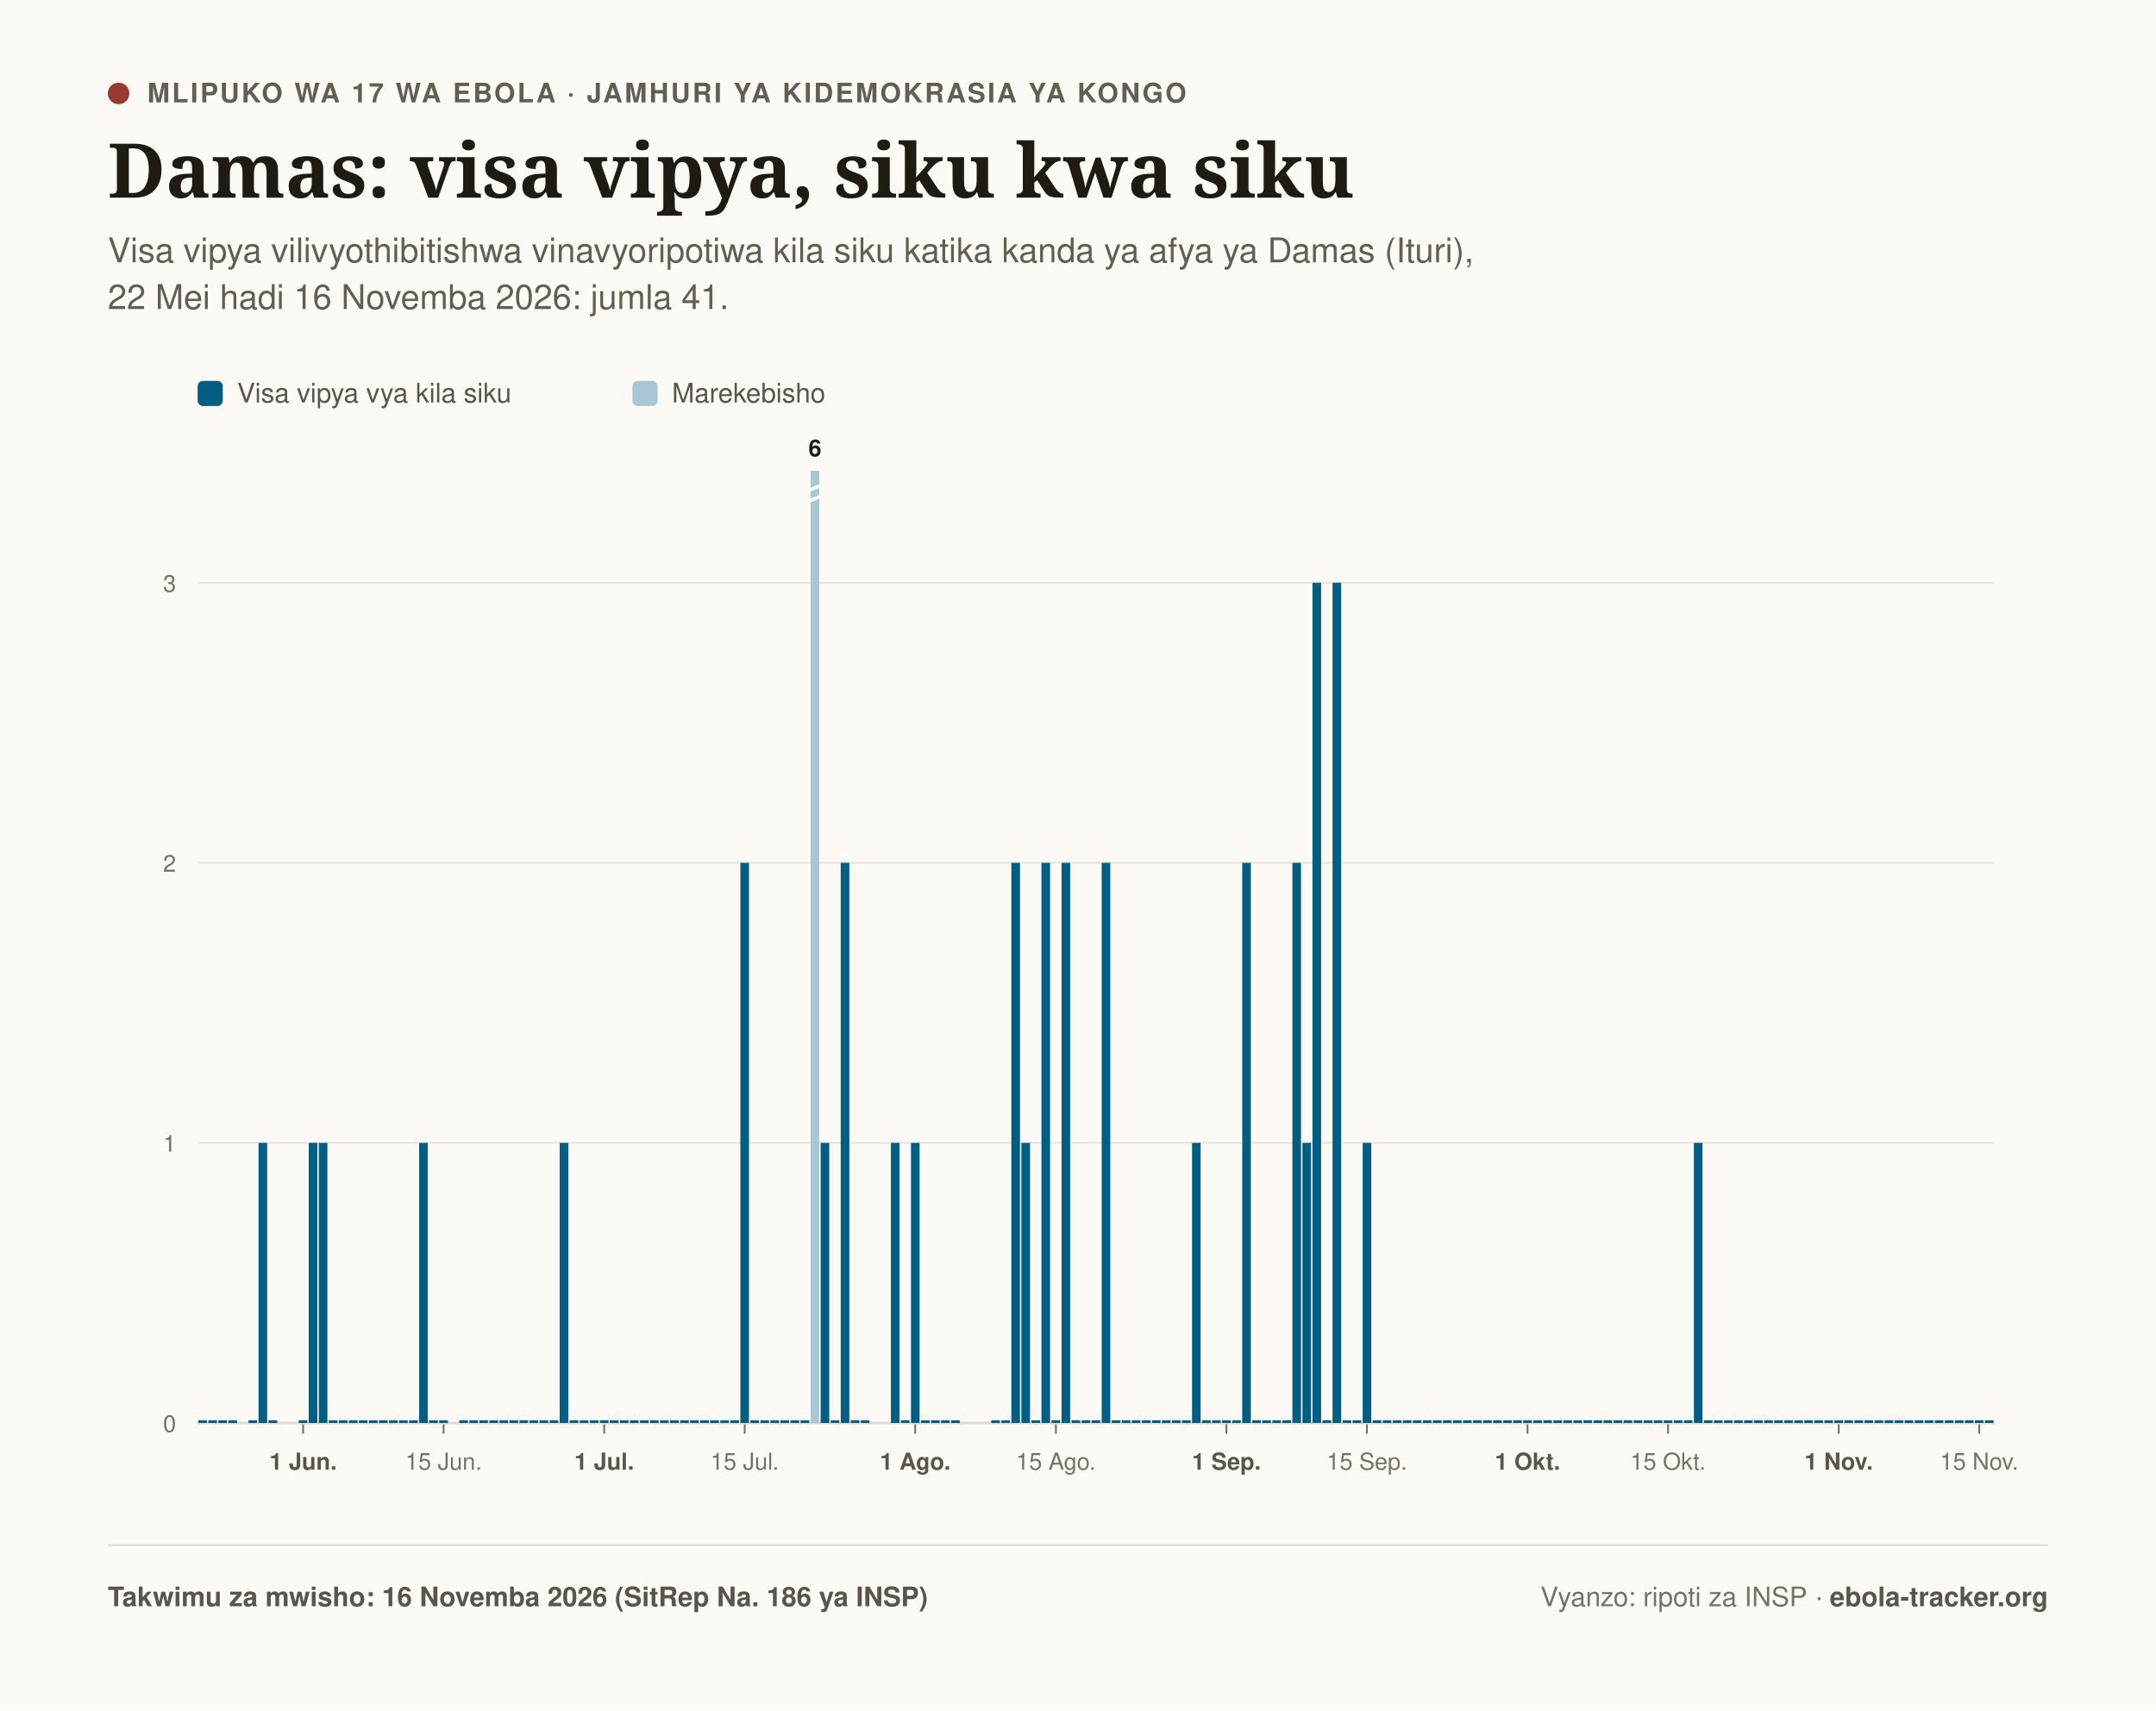
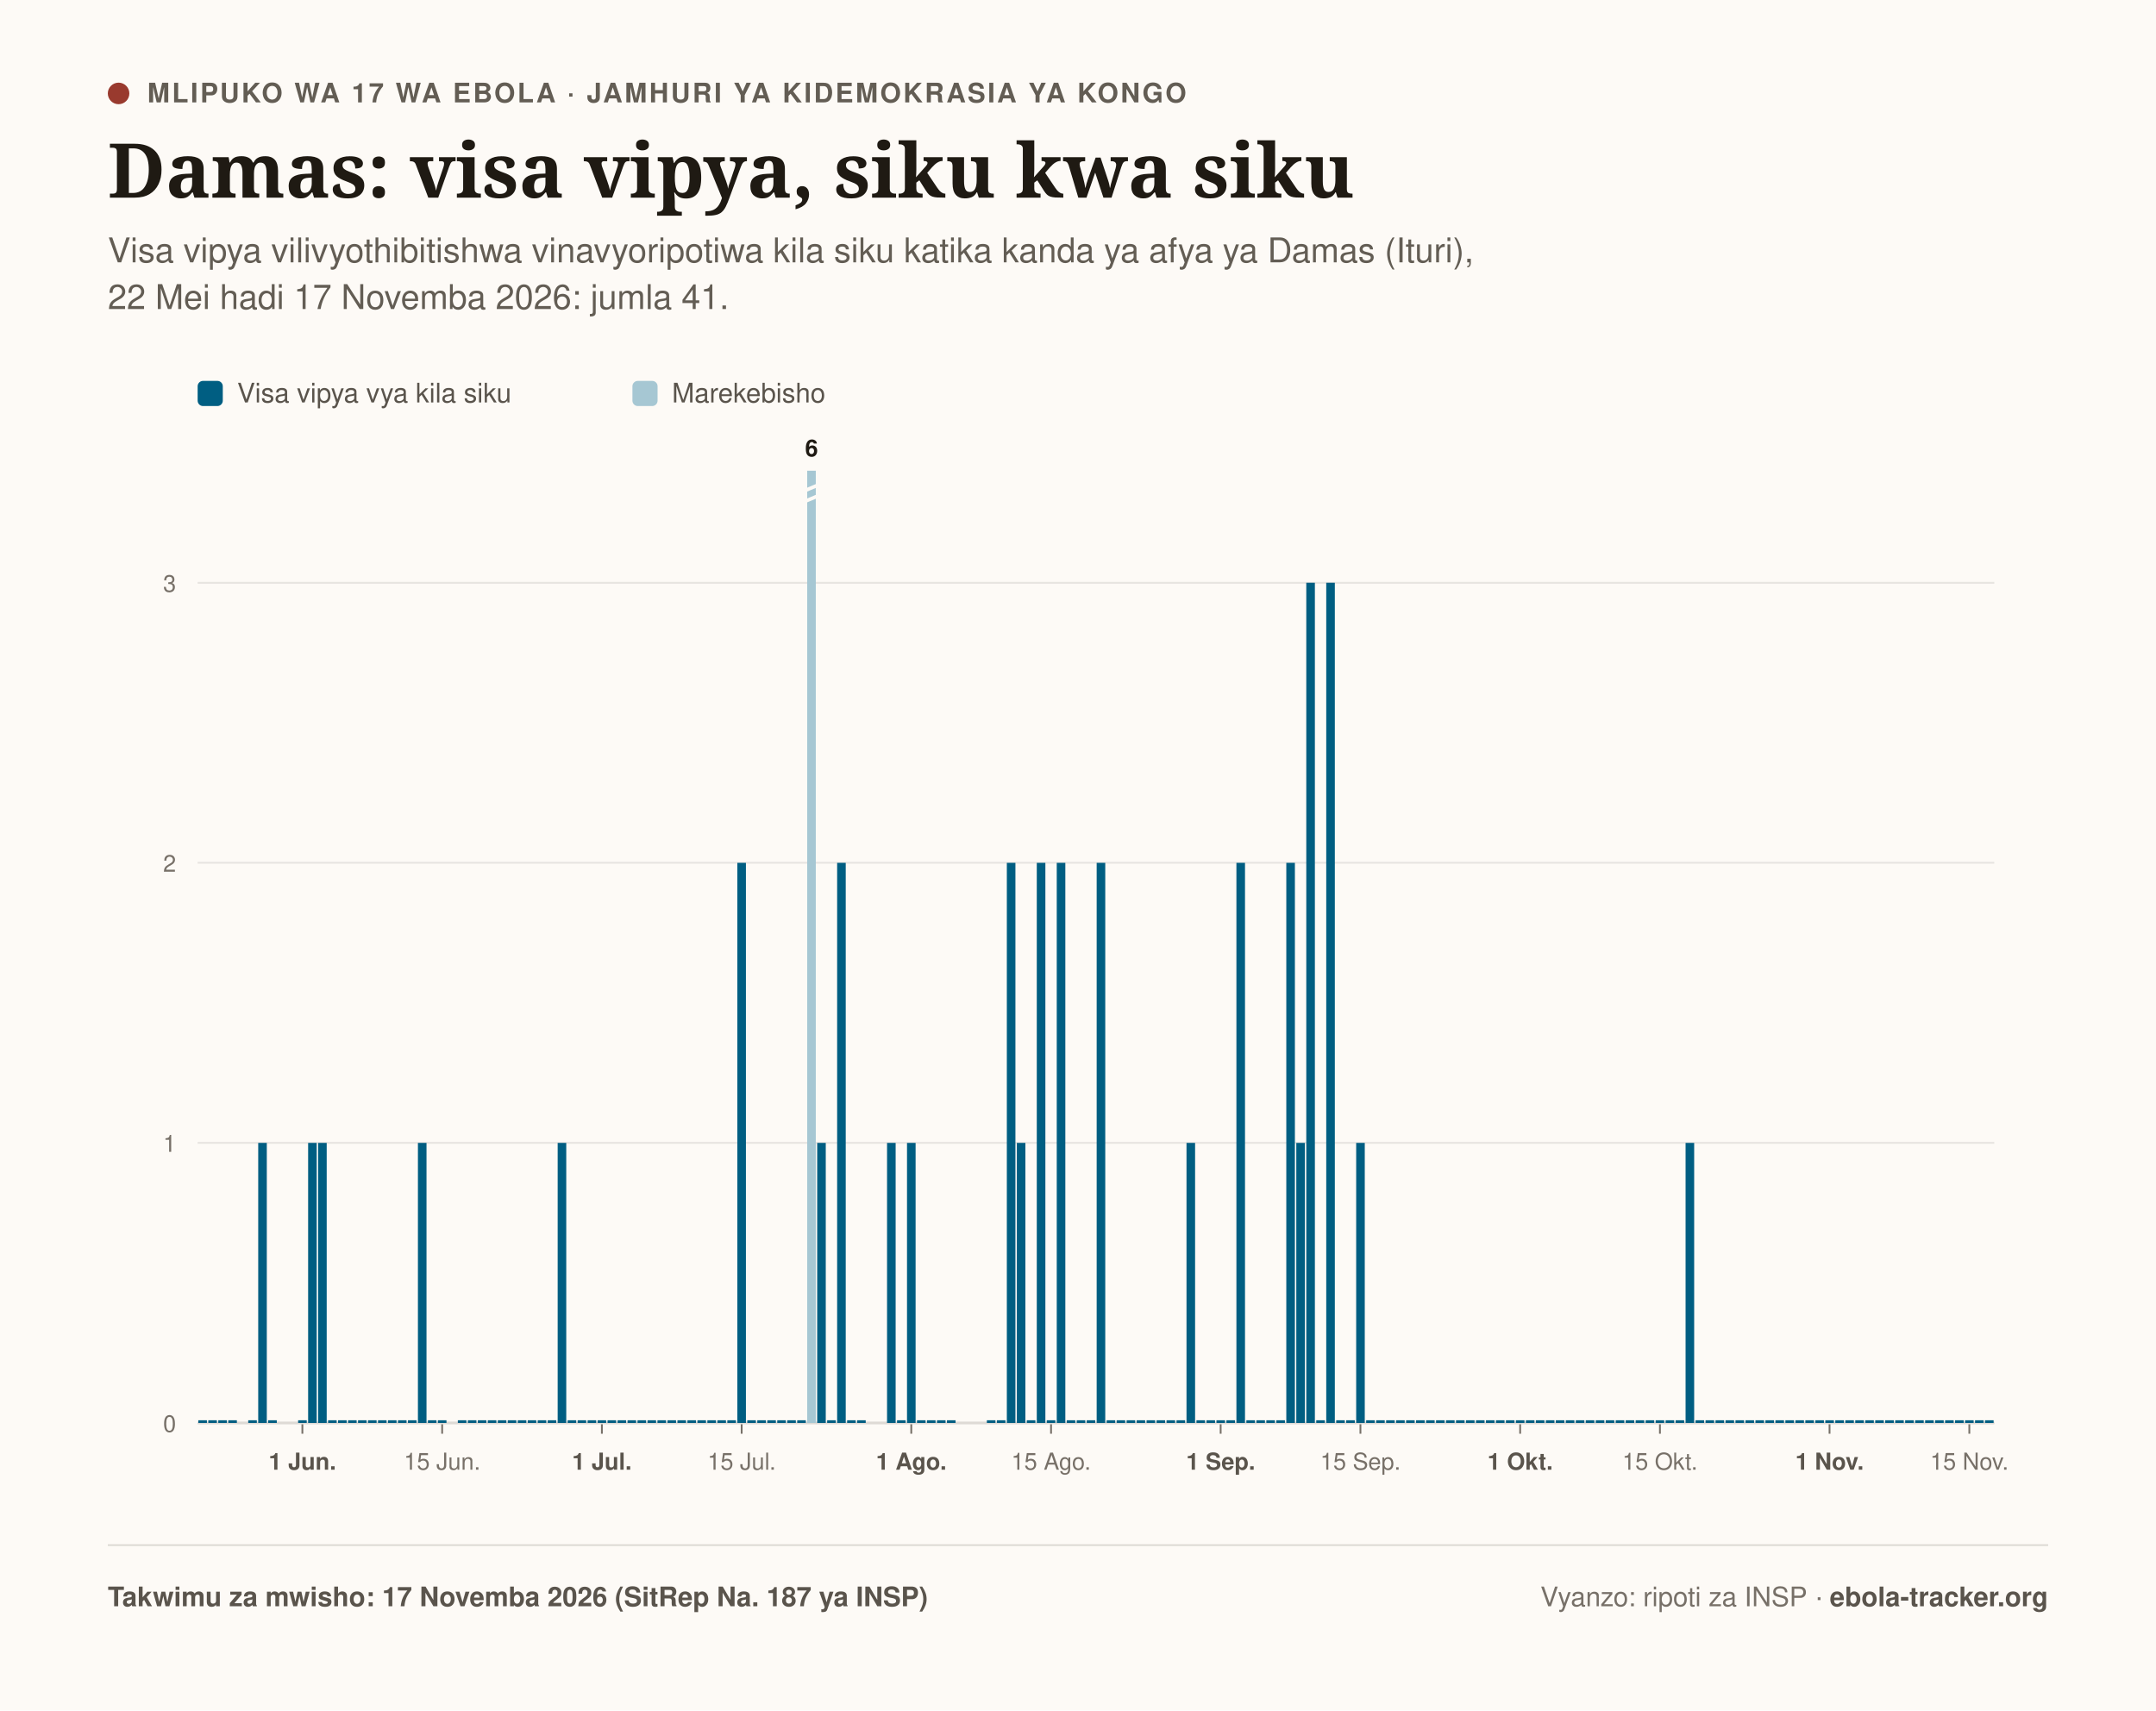
- <svg xmlns="http://www.w3.org/2000/svg" viewBox="0 0 1200 952" role="img" aria-label="Damas: visa vipya, siku kwa siku. Visa vipya vilivyothibitishwa vinavyoripotiwa kila siku katika kanda ya afya ya Damas (Ituri), 22 Mei hadi 16 Novemba 2026: jumla 41.">
+ <svg xmlns="http://www.w3.org/2000/svg" viewBox="0 0 1200 952" role="img" aria-label="Damas: visa vipya, siku kwa siku. Visa vipya vilivyothibitishwa vinavyoripotiwa kila siku katika kanda ya afya ya Damas (Ituri), 22 Mei hadi 17 Novemba 2026: jumla 41.">
  <rect width="1200" height="952" fill="#FDFAF6" />
  <circle cx="66" cy="52" r="6" fill="#993A2E" />
  <text x="82.0" y="57.0" font-family="'Public Sans',Helvetica,Arial,sans-serif" font-size="15" font-weight="700" fill="#635D54" text-anchor="start" letter-spacing=".08em">MLIPUKO WA 17 WA EBOLA · JAMHURI YA KIDEMOKRASIA YA KONGO</text>
  <text x="60.0" y="110.0" font-family="'Source Serif 4',Georgia,serif" font-size="42" font-weight="600" fill="#1F1A13" text-anchor="start">Damas: visa vipya, siku kwa siku</text>
  <text x="60.0" y="146.0" font-family="'Public Sans',Helvetica,Arial,sans-serif" font-size="19" font-weight="400" fill="#635D54" text-anchor="start">Visa vipya vilivyothibitishwa vinavyoripotiwa kila siku katika kanda ya afya ya Damas (Ituri),</text>
-   <text x="60.0" y="172.0" font-family="'Public Sans',Helvetica,Arial,sans-serif" font-size="19" font-weight="400" fill="#635D54" text-anchor="start">22 Mei hadi 16 Novemba 2026: jumla 41.</text>
+   <text x="60.0" y="172.0" font-family="'Public Sans',Helvetica,Arial,sans-serif" font-size="19" font-weight="400" fill="#635D54" text-anchor="start">22 Mei hadi 17 Novemba 2026: jumla 41.</text>
  <rect x="110" y="212" width="14" height="14" rx="3" fill="#005E82" />
  <text x="132.0" y="224.0" font-family="'Public Sans',Helvetica,Arial,sans-serif" font-size="15" font-weight="400" fill="#5A544C" text-anchor="start">Visa vipya vya kila siku</text>
  <rect x="352" y="212" width="14" height="14" rx="3" fill="#a6c7d3" />
  <text x="374.0" y="224.0" font-family="'Public Sans',Helvetica,Arial,sans-serif" font-size="15" font-weight="400" fill="#5A544C" text-anchor="start">Marekebisho</text>
  <line x1="110" x2="1110" y1="792.0" y2="792.0" stroke="#E7E4E0" />
  <text x="98.0" y="797.0" font-family="'Public Sans',Helvetica,Arial,sans-serif" font-size="13" font-weight="400" fill="#777068" text-anchor="end">0</text>
  <line x1="110" x2="1110" y1="636.1" y2="636.1" stroke="#E7E4E0" />
  <text x="98.0" y="641.1" font-family="'Public Sans',Helvetica,Arial,sans-serif" font-size="13" font-weight="400" fill="#777068" text-anchor="end">1</text>
  <line x1="110" x2="1110" y1="480.2" y2="480.2" stroke="#E7E4E0" />
  <text x="98.0" y="485.2" font-family="'Public Sans',Helvetica,Arial,sans-serif" font-size="13" font-weight="400" fill="#777068" text-anchor="end">2</text>
  <line x1="110" x2="1110" y1="324.4" y2="324.4" stroke="#E7E4E0" />
  <text x="98.0" y="329.4" font-family="'Public Sans',Helvetica,Arial,sans-serif" font-size="13" font-weight="400" fill="#777068" text-anchor="end">3</text>
-   <line x1="168.7" x2="168.7" y1="792" y2="798" stroke="#777068" />
-   <text x="168.7" y="818.0" font-family="'Public Sans',Helvetica,Arial,sans-serif" font-size="13" font-weight="600" fill="#5A544C" text-anchor="middle">1 Jun.</text>
-   <line x1="246.9" x2="246.9" y1="792" y2="798" stroke="#777068" />
-   <text x="246.9" y="818.0" font-family="'Public Sans',Helvetica,Arial,sans-serif" font-size="13" font-weight="400" fill="#777068" text-anchor="middle">15 Jun.</text>
-   <line x1="336.3" x2="336.3" y1="792" y2="798" stroke="#777068" />
-   <text x="336.3" y="818.0" font-family="'Public Sans',Helvetica,Arial,sans-serif" font-size="13" font-weight="600" fill="#5A544C" text-anchor="middle">1 Jul.</text>
-   <line x1="414.5" x2="414.5" y1="792" y2="798" stroke="#777068" />
-   <text x="414.5" y="818.0" font-family="'Public Sans',Helvetica,Arial,sans-serif" font-size="13" font-weight="400" fill="#777068" text-anchor="middle">15 Jul.</text>
-   <line x1="509.4" x2="509.4" y1="792" y2="798" stroke="#777068" />
-   <text x="509.4" y="818.0" font-family="'Public Sans',Helvetica,Arial,sans-serif" font-size="13" font-weight="600" fill="#5A544C" text-anchor="middle">1 Ago.</text>
-   <line x1="587.7" x2="587.7" y1="792" y2="798" stroke="#777068" />
-   <text x="587.7" y="818.0" font-family="'Public Sans',Helvetica,Arial,sans-serif" font-size="13" font-weight="400" fill="#777068" text-anchor="middle">15 Ago.</text>
-   <line x1="682.6" x2="682.6" y1="792" y2="798" stroke="#777068" />
-   <text x="682.6" y="818.0" font-family="'Public Sans',Helvetica,Arial,sans-serif" font-size="13" font-weight="600" fill="#5A544C" text-anchor="middle">1 Sep.</text>
-   <line x1="760.8" x2="760.8" y1="792" y2="798" stroke="#777068" />
-   <text x="760.8" y="818.0" font-family="'Public Sans',Helvetica,Arial,sans-serif" font-size="13" font-weight="400" fill="#777068" text-anchor="middle">15 Sep.</text>
-   <line x1="850.2" x2="850.2" y1="792" y2="798" stroke="#777068" />
-   <text x="850.2" y="818.0" font-family="'Public Sans',Helvetica,Arial,sans-serif" font-size="13" font-weight="600" fill="#5A544C" text-anchor="middle">1 Okt.</text>
-   <line x1="928.4" x2="928.4" y1="792" y2="798" stroke="#777068" />
-   <text x="928.4" y="818.0" font-family="'Public Sans',Helvetica,Arial,sans-serif" font-size="13" font-weight="400" fill="#777068" text-anchor="middle">15 Okt.</text>
-   <line x1="1023.4" x2="1023.4" y1="792" y2="798" stroke="#777068" />
-   <text x="1023.4" y="818.0" font-family="'Public Sans',Helvetica,Arial,sans-serif" font-size="13" font-weight="600" fill="#5A544C" text-anchor="middle">1 Nov.</text>
-   <line x1="1101.6" x2="1101.6" y1="792" y2="798" stroke="#777068" />
-   <text x="1101.6" y="818.0" font-family="'Public Sans',Helvetica,Arial,sans-serif" font-size="13" font-weight="400" fill="#777068" text-anchor="middle">15 Nov.</text>
+   <line x1="168.3" x2="168.3" y1="792" y2="798" stroke="#777068" />
+   <text x="168.3" y="818.0" font-family="'Public Sans',Helvetica,Arial,sans-serif" font-size="13" font-weight="600" fill="#5A544C" text-anchor="middle">1 Jun.</text>
+   <line x1="246.1" x2="246.1" y1="792" y2="798" stroke="#777068" />
+   <text x="246.1" y="818.0" font-family="'Public Sans',Helvetica,Arial,sans-serif" font-size="13" font-weight="400" fill="#777068" text-anchor="middle">15 Jun.</text>
+   <line x1="335.0" x2="335.0" y1="792" y2="798" stroke="#777068" />
+   <text x="335.0" y="818.0" font-family="'Public Sans',Helvetica,Arial,sans-serif" font-size="13" font-weight="600" fill="#5A544C" text-anchor="middle">1 Jul.</text>
+   <line x1="412.8" x2="412.8" y1="792" y2="798" stroke="#777068" />
+   <text x="412.8" y="818.0" font-family="'Public Sans',Helvetica,Arial,sans-serif" font-size="13" font-weight="400" fill="#777068" text-anchor="middle">15 Jul.</text>
+   <line x1="507.2" x2="507.2" y1="792" y2="798" stroke="#777068" />
+   <text x="507.2" y="818.0" font-family="'Public Sans',Helvetica,Arial,sans-serif" font-size="13" font-weight="600" fill="#5A544C" text-anchor="middle">1 Ago.</text>
+   <line x1="585.0" x2="585.0" y1="792" y2="798" stroke="#777068" />
+   <text x="585.0" y="818.0" font-family="'Public Sans',Helvetica,Arial,sans-serif" font-size="13" font-weight="400" fill="#777068" text-anchor="middle">15 Ago.</text>
+   <line x1="679.4" x2="679.4" y1="792" y2="798" stroke="#777068" />
+   <text x="679.4" y="818.0" font-family="'Public Sans',Helvetica,Arial,sans-serif" font-size="13" font-weight="600" fill="#5A544C" text-anchor="middle">1 Sep.</text>
+   <line x1="757.2" x2="757.2" y1="792" y2="798" stroke="#777068" />
+   <text x="757.2" y="818.0" font-family="'Public Sans',Helvetica,Arial,sans-serif" font-size="13" font-weight="400" fill="#777068" text-anchor="middle">15 Sep.</text>
+   <line x1="846.1" x2="846.1" y1="792" y2="798" stroke="#777068" />
+   <text x="846.1" y="818.0" font-family="'Public Sans',Helvetica,Arial,sans-serif" font-size="13" font-weight="600" fill="#5A544C" text-anchor="middle">1 Okt.</text>
+   <line x1="923.9" x2="923.9" y1="792" y2="798" stroke="#777068" />
+   <text x="923.9" y="818.0" font-family="'Public Sans',Helvetica,Arial,sans-serif" font-size="13" font-weight="400" fill="#777068" text-anchor="middle">15 Okt.</text>
+   <line x1="1018.3" x2="1018.3" y1="792" y2="798" stroke="#777068" />
+   <text x="1018.3" y="818.0" font-family="'Public Sans',Helvetica,Arial,sans-serif" font-size="13" font-weight="600" fill="#5A544C" text-anchor="middle">1 Nov.</text>
+   <line x1="1096.1" x2="1096.1" y1="792" y2="798" stroke="#777068" />
+   <text x="1096.1" y="818.0" font-family="'Public Sans',Helvetica,Arial,sans-serif" font-size="13" font-weight="400" fill="#777068" text-anchor="middle">15 Nov.</text>
  <line x1="110" x2="1110" y1="792" y2="792" stroke="#DEDAD5" stroke-width="1.5" />
-   <rect x="110.39" y="790.50" width="4.80" height="1.50" fill="#005E82" />
-   <rect x="115.98" y="790.50" width="4.80" height="1.50" fill="#005E82" />
-   <rect x="121.56" y="790.50" width="4.80" height="1.50" fill="#005E82" />
-   <rect x="127.15" y="790.50" width="4.80" height="1.50" fill="#005E82" />
-   <rect x="138.32" y="790.50" width="4.80" height="1.50" fill="#005E82" />
-   <rect x="143.91" y="636.12" width="4.80" height="155.88" fill="#005E82" />
-   <rect x="149.50" y="790.50" width="4.80" height="1.50" fill="#005E82" />
-   <rect x="166.26" y="790.50" width="4.80" height="1.50" fill="#005E82" />
-   <rect x="171.84" y="636.12" width="4.80" height="155.88" fill="#005E82" />
-   <rect x="177.43" y="636.12" width="4.80" height="155.88" fill="#005E82" />
-   <rect x="183.02" y="790.50" width="4.80" height="1.50" fill="#005E82" />
-   <rect x="188.60" y="790.50" width="4.80" height="1.50" fill="#005E82" />
-   <rect x="194.19" y="790.50" width="4.80" height="1.50" fill="#005E82" />
-   <rect x="199.78" y="790.50" width="4.80" height="1.50" fill="#005E82" />
-   <rect x="205.36" y="790.50" width="4.80" height="1.50" fill="#005E82" />
-   <rect x="210.95" y="790.50" width="4.80" height="1.50" fill="#005E82" />
-   <rect x="216.54" y="790.50" width="4.80" height="1.50" fill="#005E82" />
-   <rect x="222.12" y="790.50" width="4.80" height="1.50" fill="#005E82" />
-   <rect x="227.71" y="790.50" width="4.80" height="1.50" fill="#005E82" />
-   <rect x="233.30" y="636.12" width="4.80" height="155.88" fill="#005E82" />
-   <rect x="238.88" y="790.50" width="4.80" height="1.50" fill="#005E82" />
-   <rect x="244.47" y="790.50" width="4.80" height="1.50" fill="#005E82" />
-   <rect x="255.64" y="790.50" width="4.80" height="1.50" fill="#005E82" />
-   <rect x="261.23" y="790.50" width="4.80" height="1.50" fill="#005E82" />
-   <rect x="266.82" y="790.50" width="4.80" height="1.50" fill="#005E82" />
-   <rect x="272.40" y="790.50" width="4.80" height="1.50" fill="#005E82" />
-   <rect x="277.99" y="790.50" width="4.80" height="1.50" fill="#005E82" />
-   <rect x="283.58" y="790.50" width="4.80" height="1.50" fill="#005E82" />
-   <rect x="289.16" y="790.50" width="4.80" height="1.50" fill="#005E82" />
-   <rect x="294.75" y="790.50" width="4.80" height="1.50" fill="#005E82" />
-   <rect x="300.34" y="790.50" width="4.80" height="1.50" fill="#005E82" />
-   <rect x="305.92" y="790.50" width="4.80" height="1.50" fill="#005E82" />
-   <rect x="311.51" y="636.12" width="4.80" height="155.88" fill="#005E82" />
-   <rect x="317.09" y="790.50" width="4.80" height="1.50" fill="#005E82" />
-   <rect x="322.68" y="790.50" width="4.80" height="1.50" fill="#005E82" />
-   <rect x="328.27" y="790.50" width="4.80" height="1.50" fill="#005E82" />
-   <rect x="333.85" y="790.50" width="4.80" height="1.50" fill="#005E82" />
-   <rect x="339.44" y="790.50" width="4.80" height="1.50" fill="#005E82" />
-   <rect x="345.03" y="790.50" width="4.80" height="1.50" fill="#005E82" />
-   <rect x="350.61" y="790.50" width="4.80" height="1.50" fill="#005E82" />
-   <rect x="356.20" y="790.50" width="4.80" height="1.50" fill="#005E82" />
-   <rect x="361.79" y="790.50" width="4.80" height="1.50" fill="#005E82" />
-   <rect x="367.37" y="790.50" width="4.80" height="1.50" fill="#005E82" />
-   <rect x="372.96" y="790.50" width="4.80" height="1.50" fill="#005E82" />
-   <rect x="378.55" y="790.50" width="4.80" height="1.50" fill="#005E82" />
-   <rect x="384.13" y="790.50" width="4.80" height="1.50" fill="#005E82" />
-   <rect x="389.72" y="790.50" width="4.80" height="1.50" fill="#005E82" />
-   <rect x="395.31" y="790.50" width="4.80" height="1.50" fill="#005E82" />
-   <rect x="400.89" y="790.50" width="4.80" height="1.50" fill="#005E82" />
-   <rect x="406.48" y="790.50" width="4.80" height="1.50" fill="#005E82" />
-   <rect x="412.07" y="480.24" width="4.80" height="311.76" fill="#005E82" />
-   <rect x="417.65" y="790.50" width="4.80" height="1.50" fill="#005E82" />
-   <rect x="423.24" y="790.50" width="4.80" height="1.50" fill="#005E82" />
-   <rect x="428.83" y="790.50" width="4.80" height="1.50" fill="#005E82" />
-   <rect x="434.41" y="790.50" width="4.80" height="1.50" fill="#005E82" />
-   <rect x="440.00" y="790.50" width="4.80" height="1.50" fill="#005E82" />
-   <rect x="445.59" y="790.50" width="4.80" height="1.50" fill="#005E82" />
-   <rect x="451.17" y="262.00" width="4.80" height="530.00" fill="#a6c7d3" />
-   <rect x="456.76" y="636.12" width="4.80" height="155.88" fill="#005E82" />
-   <rect x="462.35" y="790.50" width="4.80" height="1.50" fill="#005E82" />
-   <rect x="467.93" y="480.24" width="4.80" height="311.76" fill="#005E82" />
-   <rect x="473.52" y="790.50" width="4.80" height="1.50" fill="#005E82" />
-   <rect x="479.11" y="790.50" width="4.80" height="1.50" fill="#005E82" />
-   <rect x="495.87" y="636.12" width="4.80" height="155.88" fill="#005E82" />
-   <rect x="501.45" y="790.50" width="4.80" height="1.50" fill="#005E82" />
-   <rect x="507.04" y="636.12" width="4.80" height="155.88" fill="#005E82" />
-   <rect x="512.63" y="790.50" width="4.80" height="1.50" fill="#005E82" />
-   <rect x="518.21" y="790.50" width="4.80" height="1.50" fill="#005E82" />
-   <rect x="523.80" y="790.50" width="4.80" height="1.50" fill="#005E82" />
-   <rect x="529.39" y="790.50" width="4.80" height="1.50" fill="#005E82" />
-   <rect x="551.73" y="790.50" width="4.80" height="1.50" fill="#005E82" />
-   <rect x="557.32" y="790.50" width="4.80" height="1.50" fill="#005E82" />
-   <rect x="562.91" y="480.24" width="4.80" height="311.76" fill="#005E82" />
-   <rect x="568.49" y="636.12" width="4.80" height="155.88" fill="#005E82" />
-   <rect x="574.08" y="790.50" width="4.80" height="1.50" fill="#005E82" />
-   <rect x="579.66" y="480.24" width="4.80" height="311.76" fill="#005E82" />
-   <rect x="585.25" y="790.50" width="4.80" height="1.50" fill="#005E82" />
-   <rect x="590.84" y="480.24" width="4.80" height="311.76" fill="#005E82" />
-   <rect x="596.42" y="790.50" width="4.80" height="1.50" fill="#005E82" />
-   <rect x="602.01" y="790.50" width="4.80" height="1.50" fill="#005E82" />
-   <rect x="607.60" y="790.50" width="4.80" height="1.50" fill="#005E82" />
-   <rect x="613.18" y="480.24" width="4.80" height="311.76" fill="#005E82" />
-   <rect x="618.77" y="790.50" width="4.80" height="1.50" fill="#005E82" />
-   <rect x="624.36" y="790.50" width="4.80" height="1.50" fill="#005E82" />
-   <rect x="629.94" y="790.50" width="4.80" height="1.50" fill="#005E82" />
-   <rect x="635.53" y="790.50" width="4.80" height="1.50" fill="#005E82" />
-   <rect x="641.12" y="790.50" width="4.80" height="1.50" fill="#005E82" />
-   <rect x="646.70" y="790.50" width="4.80" height="1.50" fill="#005E82" />
-   <rect x="652.29" y="790.50" width="4.80" height="1.50" fill="#005E82" />
-   <rect x="657.88" y="790.50" width="4.80" height="1.50" fill="#005E82" />
-   <rect x="663.46" y="636.12" width="4.80" height="155.88" fill="#005E82" />
-   <rect x="669.05" y="790.50" width="4.80" height="1.50" fill="#005E82" />
-   <rect x="674.64" y="790.50" width="4.80" height="1.50" fill="#005E82" />
-   <rect x="680.22" y="790.50" width="4.80" height="1.50" fill="#005E82" />
-   <rect x="685.81" y="790.50" width="4.80" height="1.50" fill="#005E82" />
-   <rect x="691.40" y="480.24" width="4.80" height="311.76" fill="#005E82" />
-   <rect x="696.98" y="790.50" width="4.80" height="1.50" fill="#005E82" />
-   <rect x="702.57" y="790.50" width="4.80" height="1.50" fill="#005E82" />
-   <rect x="708.16" y="790.50" width="4.80" height="1.50" fill="#005E82" />
-   <rect x="713.74" y="790.50" width="4.80" height="1.50" fill="#005E82" />
-   <rect x="719.33" y="480.24" width="4.80" height="311.76" fill="#005E82" />
-   <rect x="724.92" y="636.12" width="4.80" height="155.88" fill="#005E82" />
-   <rect x="730.50" y="324.35" width="4.80" height="467.65" fill="#005E82" />
-   <rect x="736.09" y="790.50" width="4.80" height="1.50" fill="#005E82" />
-   <rect x="741.68" y="324.35" width="4.80" height="467.65" fill="#005E82" />
-   <rect x="747.26" y="790.50" width="4.80" height="1.50" fill="#005E82" />
-   <rect x="752.85" y="790.50" width="4.80" height="1.50" fill="#005E82" />
-   <rect x="758.44" y="636.12" width="4.80" height="155.88" fill="#005E82" />
-   <rect x="764.02" y="790.50" width="4.80" height="1.50" fill="#005E82" />
-   <rect x="769.61" y="790.50" width="4.80" height="1.50" fill="#005E82" />
-   <rect x="775.20" y="790.50" width="4.80" height="1.50" fill="#005E82" />
-   <rect x="780.78" y="790.50" width="4.80" height="1.50" fill="#005E82" />
-   <rect x="786.37" y="790.50" width="4.80" height="1.50" fill="#005E82" />
-   <rect x="791.96" y="790.50" width="4.80" height="1.50" fill="#005E82" />
-   <rect x="797.54" y="790.50" width="4.80" height="1.50" fill="#005E82" />
-   <rect x="803.13" y="790.50" width="4.80" height="1.50" fill="#005E82" />
-   <rect x="808.72" y="790.50" width="4.80" height="1.50" fill="#005E82" />
-   <rect x="814.30" y="790.50" width="4.80" height="1.50" fill="#005E82" />
-   <rect x="819.89" y="790.50" width="4.80" height="1.50" fill="#005E82" />
-   <rect x="825.47" y="790.50" width="4.80" height="1.50" fill="#005E82" />
-   <rect x="831.06" y="790.50" width="4.80" height="1.50" fill="#005E82" />
-   <rect x="836.65" y="790.50" width="4.80" height="1.50" fill="#005E82" />
-   <rect x="842.23" y="790.50" width="4.80" height="1.50" fill="#005E82" />
-   <rect x="847.82" y="790.50" width="4.80" height="1.50" fill="#005E82" />
-   <rect x="853.41" y="790.50" width="4.80" height="1.50" fill="#005E82" />
-   <rect x="858.99" y="790.50" width="4.80" height="1.50" fill="#005E82" />
-   <rect x="864.58" y="790.50" width="4.80" height="1.50" fill="#005E82" />
-   <rect x="870.17" y="790.50" width="4.80" height="1.50" fill="#005E82" />
-   <rect x="875.75" y="790.50" width="4.80" height="1.50" fill="#005E82" />
-   <rect x="881.34" y="790.50" width="4.80" height="1.50" fill="#005E82" />
-   <rect x="886.93" y="790.50" width="4.80" height="1.50" fill="#005E82" />
-   <rect x="892.51" y="790.50" width="4.80" height="1.50" fill="#005E82" />
-   <rect x="898.10" y="790.50" width="4.80" height="1.50" fill="#005E82" />
-   <rect x="903.69" y="790.50" width="4.80" height="1.50" fill="#005E82" />
-   <rect x="909.27" y="790.50" width="4.80" height="1.50" fill="#005E82" />
-   <rect x="914.86" y="790.50" width="4.80" height="1.50" fill="#005E82" />
-   <rect x="920.45" y="790.50" width="4.80" height="1.50" fill="#005E82" />
-   <rect x="926.03" y="790.50" width="4.80" height="1.50" fill="#005E82" />
-   <rect x="931.62" y="790.50" width="4.80" height="1.50" fill="#005E82" />
-   <rect x="937.21" y="790.50" width="4.80" height="1.50" fill="#005E82" />
-   <rect x="942.79" y="636.12" width="4.80" height="155.88" fill="#005E82" />
-   <rect x="948.38" y="790.50" width="4.80" height="1.50" fill="#005E82" />
-   <rect x="953.97" y="790.50" width="4.80" height="1.50" fill="#005E82" />
-   <rect x="959.55" y="790.50" width="4.80" height="1.50" fill="#005E82" />
-   <rect x="965.14" y="790.50" width="4.80" height="1.50" fill="#005E82" />
-   <rect x="970.73" y="790.50" width="4.80" height="1.50" fill="#005E82" />
-   <rect x="976.31" y="790.50" width="4.80" height="1.50" fill="#005E82" />
-   <rect x="981.90" y="790.50" width="4.80" height="1.50" fill="#005E82" />
-   <rect x="987.49" y="790.50" width="4.80" height="1.50" fill="#005E82" />
-   <rect x="993.07" y="790.50" width="4.80" height="1.50" fill="#005E82" />
-   <rect x="998.66" y="790.50" width="4.80" height="1.50" fill="#005E82" />
-   <rect x="1004.25" y="790.50" width="4.80" height="1.50" fill="#005E82" />
-   <rect x="1009.83" y="790.50" width="4.80" height="1.50" fill="#005E82" />
-   <rect x="1015.42" y="790.50" width="4.80" height="1.50" fill="#005E82" />
-   <rect x="1021.01" y="790.50" width="4.80" height="1.50" fill="#005E82" />
-   <rect x="1026.59" y="790.50" width="4.80" height="1.50" fill="#005E82" />
-   <rect x="1032.18" y="790.50" width="4.80" height="1.50" fill="#005E82" />
-   <rect x="1037.77" y="790.50" width="4.80" height="1.50" fill="#005E82" />
-   <rect x="1043.35" y="790.50" width="4.80" height="1.50" fill="#005E82" />
-   <rect x="1048.94" y="790.50" width="4.80" height="1.50" fill="#005E82" />
-   <rect x="1054.53" y="790.50" width="4.80" height="1.50" fill="#005E82" />
-   <rect x="1060.11" y="790.50" width="4.80" height="1.50" fill="#005E82" />
-   <rect x="1065.70" y="790.50" width="4.80" height="1.50" fill="#005E82" />
-   <rect x="1071.28" y="790.50" width="4.80" height="1.50" fill="#005E82" />
-   <rect x="1076.87" y="790.50" width="4.80" height="1.50" fill="#005E82" />
-   <rect x="1082.46" y="790.50" width="4.80" height="1.50" fill="#005E82" />
-   <rect x="1088.04" y="790.50" width="4.80" height="1.50" fill="#005E82" />
-   <rect x="1093.63" y="790.50" width="4.80" height="1.50" fill="#005E82" />
-   <rect x="1099.22" y="790.50" width="4.80" height="1.50" fill="#005E82" />
-   <rect x="1104.80" y="790.50" width="4.80" height="1.50" fill="#005E82" />
-   <path d="M447.6 274.0 l12.0 -5 M447.6 280.0 l12.0 -5" stroke="#FDFAF6" stroke-width="2" />
-   <text x="453.6" y="254.0" font-family="'Public Sans',Helvetica,Arial,sans-serif" font-size="13" font-weight="700" fill="#1F1A13" text-anchor="middle">6</text>
+   <rect x="110.39" y="790.50" width="4.78" height="1.50" fill="#005E82" />
+   <rect x="115.94" y="790.50" width="4.78" height="1.50" fill="#005E82" />
+   <rect x="121.50" y="790.50" width="4.78" height="1.50" fill="#005E82" />
+   <rect x="127.06" y="790.50" width="4.78" height="1.50" fill="#005E82" />
+   <rect x="138.17" y="790.50" width="4.78" height="1.50" fill="#005E82" />
+   <rect x="143.72" y="636.12" width="4.78" height="155.88" fill="#005E82" />
+   <rect x="149.28" y="790.50" width="4.78" height="1.50" fill="#005E82" />
+   <rect x="165.94" y="790.50" width="4.78" height="1.50" fill="#005E82" />
+   <rect x="171.50" y="636.12" width="4.78" height="155.88" fill="#005E82" />
+   <rect x="177.06" y="636.12" width="4.78" height="155.88" fill="#005E82" />
+   <rect x="182.61" y="790.50" width="4.78" height="1.50" fill="#005E82" />
+   <rect x="188.17" y="790.50" width="4.78" height="1.50" fill="#005E82" />
+   <rect x="193.72" y="790.50" width="4.78" height="1.50" fill="#005E82" />
+   <rect x="199.28" y="790.50" width="4.78" height="1.50" fill="#005E82" />
+   <rect x="204.83" y="790.50" width="4.78" height="1.50" fill="#005E82" />
+   <rect x="210.39" y="790.50" width="4.78" height="1.50" fill="#005E82" />
+   <rect x="215.94" y="790.50" width="4.78" height="1.50" fill="#005E82" />
+   <rect x="221.50" y="790.50" width="4.78" height="1.50" fill="#005E82" />
+   <rect x="227.06" y="790.50" width="4.78" height="1.50" fill="#005E82" />
+   <rect x="232.61" y="636.12" width="4.78" height="155.88" fill="#005E82" />
+   <rect x="238.17" y="790.50" width="4.78" height="1.50" fill="#005E82" />
+   <rect x="243.72" y="790.50" width="4.78" height="1.50" fill="#005E82" />
+   <rect x="254.83" y="790.50" width="4.78" height="1.50" fill="#005E82" />
+   <rect x="260.39" y="790.50" width="4.78" height="1.50" fill="#005E82" />
+   <rect x="265.94" y="790.50" width="4.78" height="1.50" fill="#005E82" />
+   <rect x="271.50" y="790.50" width="4.78" height="1.50" fill="#005E82" />
+   <rect x="277.06" y="790.50" width="4.78" height="1.50" fill="#005E82" />
+   <rect x="282.61" y="790.50" width="4.78" height="1.50" fill="#005E82" />
+   <rect x="288.17" y="790.50" width="4.78" height="1.50" fill="#005E82" />
+   <rect x="293.72" y="790.50" width="4.78" height="1.50" fill="#005E82" />
+   <rect x="299.28" y="790.50" width="4.78" height="1.50" fill="#005E82" />
+   <rect x="304.83" y="790.50" width="4.78" height="1.50" fill="#005E82" />
+   <rect x="310.39" y="636.12" width="4.78" height="155.88" fill="#005E82" />
+   <rect x="315.94" y="790.50" width="4.78" height="1.50" fill="#005E82" />
+   <rect x="321.50" y="790.50" width="4.78" height="1.50" fill="#005E82" />
+   <rect x="327.06" y="790.50" width="4.78" height="1.50" fill="#005E82" />
+   <rect x="332.61" y="790.50" width="4.78" height="1.50" fill="#005E82" />
+   <rect x="338.17" y="790.50" width="4.78" height="1.50" fill="#005E82" />
+   <rect x="343.72" y="790.50" width="4.78" height="1.50" fill="#005E82" />
+   <rect x="349.28" y="790.50" width="4.78" height="1.50" fill="#005E82" />
+   <rect x="354.83" y="790.50" width="4.78" height="1.50" fill="#005E82" />
+   <rect x="360.39" y="790.50" width="4.78" height="1.50" fill="#005E82" />
+   <rect x="365.94" y="790.50" width="4.78" height="1.50" fill="#005E82" />
+   <rect x="371.50" y="790.50" width="4.78" height="1.50" fill="#005E82" />
+   <rect x="377.06" y="790.50" width="4.78" height="1.50" fill="#005E82" />
+   <rect x="382.61" y="790.50" width="4.78" height="1.50" fill="#005E82" />
+   <rect x="388.17" y="790.50" width="4.78" height="1.50" fill="#005E82" />
+   <rect x="393.72" y="790.50" width="4.78" height="1.50" fill="#005E82" />
+   <rect x="399.28" y="790.50" width="4.78" height="1.50" fill="#005E82" />
+   <rect x="404.83" y="790.50" width="4.78" height="1.50" fill="#005E82" />
+   <rect x="410.39" y="480.24" width="4.78" height="311.76" fill="#005E82" />
+   <rect x="415.94" y="790.50" width="4.78" height="1.50" fill="#005E82" />
+   <rect x="421.50" y="790.50" width="4.78" height="1.50" fill="#005E82" />
+   <rect x="427.06" y="790.50" width="4.78" height="1.50" fill="#005E82" />
+   <rect x="432.61" y="790.50" width="4.78" height="1.50" fill="#005E82" />
+   <rect x="438.17" y="790.50" width="4.78" height="1.50" fill="#005E82" />
+   <rect x="443.72" y="790.50" width="4.78" height="1.50" fill="#005E82" />
+   <rect x="449.28" y="262.00" width="4.78" height="530.00" fill="#a6c7d3" />
+   <rect x="454.83" y="636.12" width="4.78" height="155.88" fill="#005E82" />
+   <rect x="460.39" y="790.50" width="4.78" height="1.50" fill="#005E82" />
+   <rect x="465.94" y="480.24" width="4.78" height="311.76" fill="#005E82" />
+   <rect x="471.50" y="790.50" width="4.78" height="1.50" fill="#005E82" />
+   <rect x="477.06" y="790.50" width="4.78" height="1.50" fill="#005E82" />
+   <rect x="493.72" y="636.12" width="4.78" height="155.88" fill="#005E82" />
+   <rect x="499.28" y="790.50" width="4.78" height="1.50" fill="#005E82" />
+   <rect x="504.83" y="636.12" width="4.78" height="155.88" fill="#005E82" />
+   <rect x="510.39" y="790.50" width="4.78" height="1.50" fill="#005E82" />
+   <rect x="515.94" y="790.50" width="4.78" height="1.50" fill="#005E82" />
+   <rect x="521.50" y="790.50" width="4.78" height="1.50" fill="#005E82" />
+   <rect x="527.06" y="790.50" width="4.78" height="1.50" fill="#005E82" />
+   <rect x="549.28" y="790.50" width="4.78" height="1.50" fill="#005E82" />
+   <rect x="554.83" y="790.50" width="4.78" height="1.50" fill="#005E82" />
+   <rect x="560.39" y="480.24" width="4.78" height="311.76" fill="#005E82" />
+   <rect x="565.94" y="636.12" width="4.78" height="155.88" fill="#005E82" />
+   <rect x="571.50" y="790.50" width="4.78" height="1.50" fill="#005E82" />
+   <rect x="577.06" y="480.24" width="4.78" height="311.76" fill="#005E82" />
+   <rect x="582.61" y="790.50" width="4.78" height="1.50" fill="#005E82" />
+   <rect x="588.17" y="480.24" width="4.78" height="311.76" fill="#005E82" />
+   <rect x="593.72" y="790.50" width="4.78" height="1.50" fill="#005E82" />
+   <rect x="599.28" y="790.50" width="4.78" height="1.50" fill="#005E82" />
+   <rect x="604.83" y="790.50" width="4.78" height="1.50" fill="#005E82" />
+   <rect x="610.39" y="480.24" width="4.78" height="311.76" fill="#005E82" />
+   <rect x="615.94" y="790.50" width="4.78" height="1.50" fill="#005E82" />
+   <rect x="621.50" y="790.50" width="4.78" height="1.50" fill="#005E82" />
+   <rect x="627.06" y="790.50" width="4.78" height="1.50" fill="#005E82" />
+   <rect x="632.61" y="790.50" width="4.78" height="1.50" fill="#005E82" />
+   <rect x="638.17" y="790.50" width="4.78" height="1.50" fill="#005E82" />
+   <rect x="643.72" y="790.50" width="4.78" height="1.50" fill="#005E82" />
+   <rect x="649.28" y="790.50" width="4.78" height="1.50" fill="#005E82" />
+   <rect x="654.83" y="790.50" width="4.78" height="1.50" fill="#005E82" />
+   <rect x="660.39" y="636.12" width="4.78" height="155.88" fill="#005E82" />
+   <rect x="665.94" y="790.50" width="4.78" height="1.50" fill="#005E82" />
+   <rect x="671.50" y="790.50" width="4.78" height="1.50" fill="#005E82" />
+   <rect x="677.06" y="790.50" width="4.78" height="1.50" fill="#005E82" />
+   <rect x="682.61" y="790.50" width="4.78" height="1.50" fill="#005E82" />
+   <rect x="688.17" y="480.24" width="4.78" height="311.76" fill="#005E82" />
+   <rect x="693.72" y="790.50" width="4.78" height="1.50" fill="#005E82" />
+   <rect x="699.28" y="790.50" width="4.78" height="1.50" fill="#005E82" />
+   <rect x="704.83" y="790.50" width="4.78" height="1.50" fill="#005E82" />
+   <rect x="710.39" y="790.50" width="4.78" height="1.50" fill="#005E82" />
+   <rect x="715.94" y="480.24" width="4.78" height="311.76" fill="#005E82" />
+   <rect x="721.50" y="636.12" width="4.78" height="155.88" fill="#005E82" />
+   <rect x="727.06" y="324.35" width="4.78" height="467.65" fill="#005E82" />
+   <rect x="732.61" y="790.50" width="4.78" height="1.50" fill="#005E82" />
+   <rect x="738.17" y="324.35" width="4.78" height="467.65" fill="#005E82" />
+   <rect x="743.72" y="790.50" width="4.78" height="1.50" fill="#005E82" />
+   <rect x="749.28" y="790.50" width="4.78" height="1.50" fill="#005E82" />
+   <rect x="754.83" y="636.12" width="4.78" height="155.88" fill="#005E82" />
+   <rect x="760.39" y="790.50" width="4.78" height="1.50" fill="#005E82" />
+   <rect x="765.94" y="790.50" width="4.78" height="1.50" fill="#005E82" />
+   <rect x="771.50" y="790.50" width="4.78" height="1.50" fill="#005E82" />
+   <rect x="777.06" y="790.50" width="4.78" height="1.50" fill="#005E82" />
+   <rect x="782.61" y="790.50" width="4.78" height="1.50" fill="#005E82" />
+   <rect x="788.17" y="790.50" width="4.78" height="1.50" fill="#005E82" />
+   <rect x="793.72" y="790.50" width="4.78" height="1.50" fill="#005E82" />
+   <rect x="799.28" y="790.50" width="4.78" height="1.50" fill="#005E82" />
+   <rect x="804.83" y="790.50" width="4.78" height="1.50" fill="#005E82" />
+   <rect x="810.39" y="790.50" width="4.78" height="1.50" fill="#005E82" />
+   <rect x="815.94" y="790.50" width="4.78" height="1.50" fill="#005E82" />
+   <rect x="821.50" y="790.50" width="4.78" height="1.50" fill="#005E82" />
+   <rect x="827.06" y="790.50" width="4.78" height="1.50" fill="#005E82" />
+   <rect x="832.61" y="790.50" width="4.78" height="1.50" fill="#005E82" />
+   <rect x="838.17" y="790.50" width="4.78" height="1.50" fill="#005E82" />
+   <rect x="843.72" y="790.50" width="4.78" height="1.50" fill="#005E82" />
+   <rect x="849.28" y="790.50" width="4.78" height="1.50" fill="#005E82" />
+   <rect x="854.83" y="790.50" width="4.78" height="1.50" fill="#005E82" />
+   <rect x="860.39" y="790.50" width="4.78" height="1.50" fill="#005E82" />
+   <rect x="865.94" y="790.50" width="4.78" height="1.50" fill="#005E82" />
+   <rect x="871.50" y="790.50" width="4.78" height="1.50" fill="#005E82" />
+   <rect x="877.06" y="790.50" width="4.78" height="1.50" fill="#005E82" />
+   <rect x="882.61" y="790.50" width="4.78" height="1.50" fill="#005E82" />
+   <rect x="888.17" y="790.50" width="4.78" height="1.50" fill="#005E82" />
+   <rect x="893.72" y="790.50" width="4.78" height="1.50" fill="#005E82" />
+   <rect x="899.28" y="790.50" width="4.78" height="1.50" fill="#005E82" />
+   <rect x="904.83" y="790.50" width="4.78" height="1.50" fill="#005E82" />
+   <rect x="910.39" y="790.50" width="4.78" height="1.50" fill="#005E82" />
+   <rect x="915.94" y="790.50" width="4.78" height="1.50" fill="#005E82" />
+   <rect x="921.50" y="790.50" width="4.78" height="1.50" fill="#005E82" />
+   <rect x="927.06" y="790.50" width="4.78" height="1.50" fill="#005E82" />
+   <rect x="932.61" y="790.50" width="4.78" height="1.50" fill="#005E82" />
+   <rect x="938.17" y="636.12" width="4.78" height="155.88" fill="#005E82" />
+   <rect x="943.72" y="790.50" width="4.78" height="1.50" fill="#005E82" />
+   <rect x="949.28" y="790.50" width="4.78" height="1.50" fill="#005E82" />
+   <rect x="954.83" y="790.50" width="4.78" height="1.50" fill="#005E82" />
+   <rect x="960.39" y="790.50" width="4.78" height="1.50" fill="#005E82" />
+   <rect x="965.94" y="790.50" width="4.78" height="1.50" fill="#005E82" />
+   <rect x="971.50" y="790.50" width="4.78" height="1.50" fill="#005E82" />
+   <rect x="977.06" y="790.50" width="4.78" height="1.50" fill="#005E82" />
+   <rect x="982.61" y="790.50" width="4.78" height="1.50" fill="#005E82" />
+   <rect x="988.17" y="790.50" width="4.78" height="1.50" fill="#005E82" />
+   <rect x="993.72" y="790.50" width="4.78" height="1.50" fill="#005E82" />
+   <rect x="999.28" y="790.50" width="4.78" height="1.50" fill="#005E82" />
+   <rect x="1004.83" y="790.50" width="4.78" height="1.50" fill="#005E82" />
+   <rect x="1010.39" y="790.50" width="4.78" height="1.50" fill="#005E82" />
+   <rect x="1015.94" y="790.50" width="4.78" height="1.50" fill="#005E82" />
+   <rect x="1021.50" y="790.50" width="4.78" height="1.50" fill="#005E82" />
+   <rect x="1027.06" y="790.50" width="4.78" height="1.50" fill="#005E82" />
+   <rect x="1032.61" y="790.50" width="4.78" height="1.50" fill="#005E82" />
+   <rect x="1038.17" y="790.50" width="4.78" height="1.50" fill="#005E82" />
+   <rect x="1043.72" y="790.50" width="4.78" height="1.50" fill="#005E82" />
+   <rect x="1049.28" y="790.50" width="4.78" height="1.50" fill="#005E82" />
+   <rect x="1054.83" y="790.50" width="4.78" height="1.50" fill="#005E82" />
+   <rect x="1060.39" y="790.50" width="4.78" height="1.50" fill="#005E82" />
+   <rect x="1065.94" y="790.50" width="4.78" height="1.50" fill="#005E82" />
+   <rect x="1071.50" y="790.50" width="4.78" height="1.50" fill="#005E82" />
+   <rect x="1077.06" y="790.50" width="4.78" height="1.50" fill="#005E82" />
+   <rect x="1082.61" y="790.50" width="4.78" height="1.50" fill="#005E82" />
+   <rect x="1088.17" y="790.50" width="4.78" height="1.50" fill="#005E82" />
+   <rect x="1093.72" y="790.50" width="4.78" height="1.50" fill="#005E82" />
+   <rect x="1099.28" y="790.50" width="4.78" height="1.50" fill="#005E82" />
+   <rect x="1104.83" y="790.50" width="4.78" height="1.50" fill="#005E82" />
+   <path d="M445.7 274.0 l12.0 -5 M445.7 280.0 l12.0 -5" stroke="#FDFAF6" stroke-width="2" />
+   <text x="451.7" y="254.0" font-family="'Public Sans',Helvetica,Arial,sans-serif" font-size="13" font-weight="700" fill="#1F1A13" text-anchor="middle">6</text>
  <line x1="60" x2="1140" y1="860" y2="860" stroke="#DEDAD5" />
-   <text x="60.0" y="894.0" font-family="'Public Sans',Helvetica,Arial,sans-serif" font-size="15" font-weight="600" fill="#5A544C" text-anchor="start">Takwimu za mwisho: 16 Novemba 2026 (SitRep Na. 186 ya INSP)</text>
+   <text x="60.0" y="894.0" font-family="'Public Sans',Helvetica,Arial,sans-serif" font-size="15" font-weight="600" fill="#5A544C" text-anchor="start">Takwimu za mwisho: 17 Novemba 2026 (SitRep Na. 187 ya INSP)</text>
  <text x="1140" y="894" text-anchor="end" font-family="'Public Sans',Helvetica,Arial,sans-serif" font-size="15" fill="#777068">Vyanzo: ripoti za INSP · <tspan font-weight="700" fill="#5A544C">ebola-tracker.org</tspan>
  </text>
</svg>
